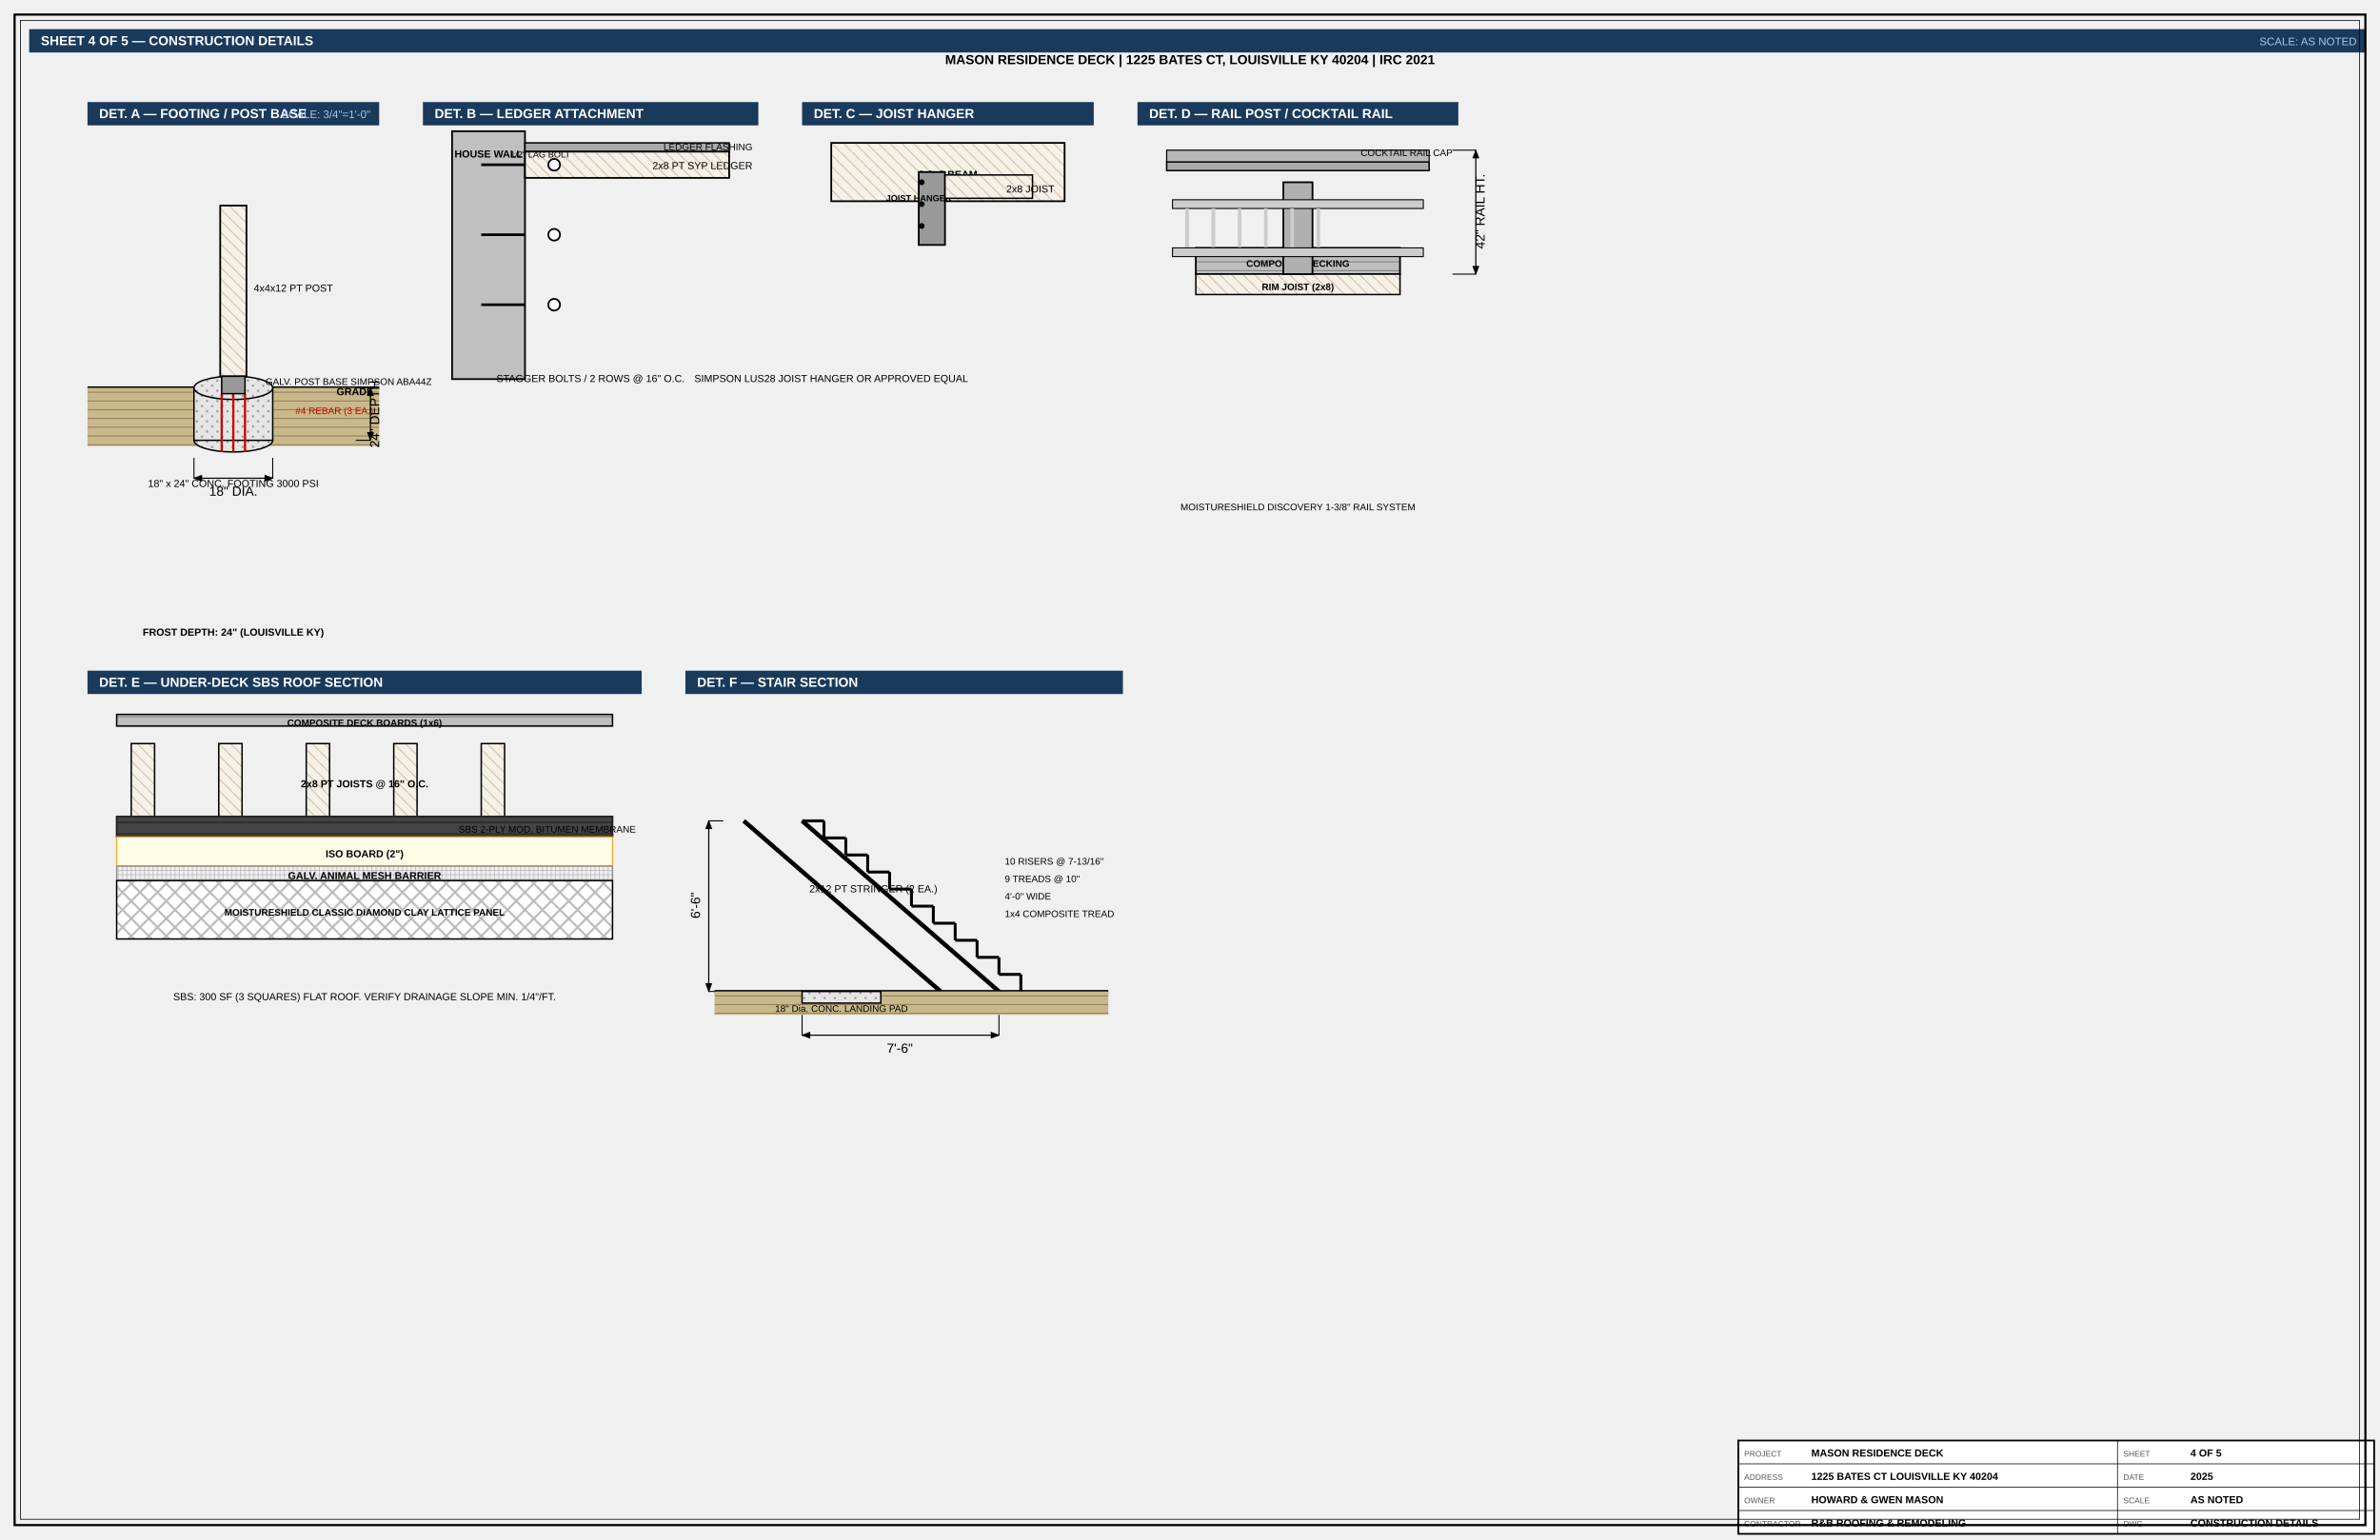
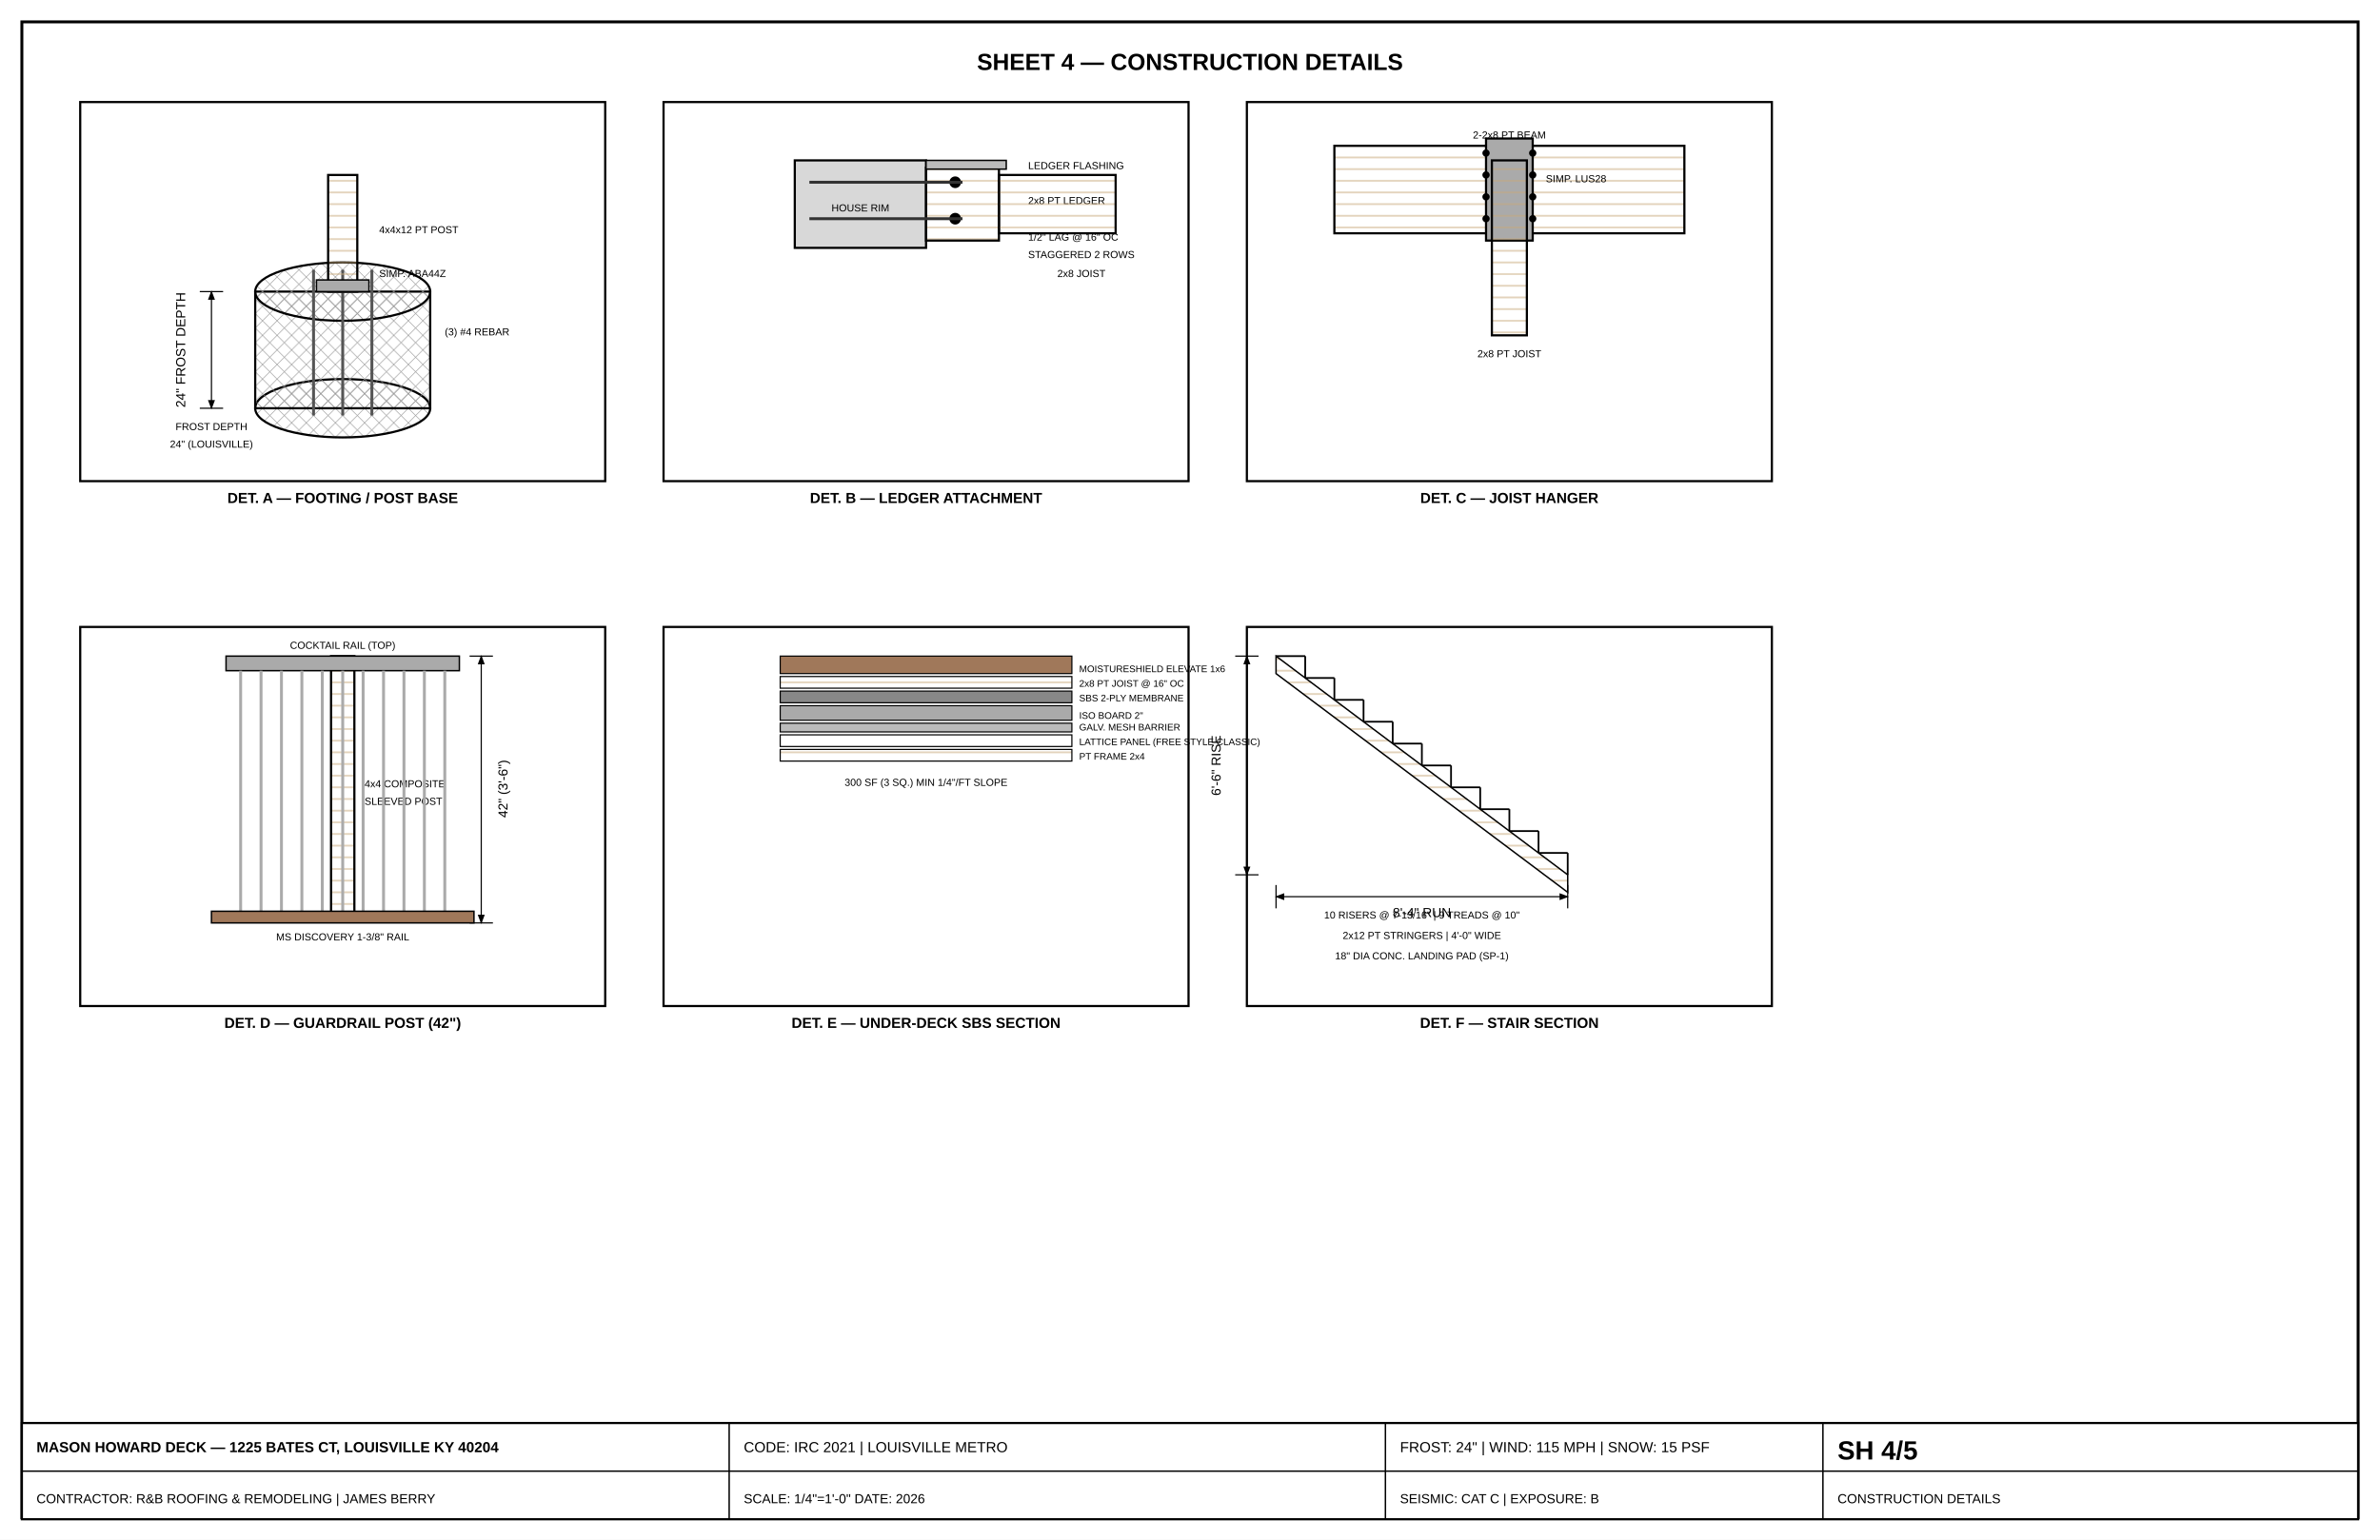
- <svg xmlns="http://www.w3.org/2000/svg" viewBox="0 0 1632 1056" width="1632" height="1056" style="background:white;border:1px solid #ccc;display:block;margin:20px auto">
+ <svg xmlns="http://www.w3.org/2000/svg" viewBox="0 0 1632 1056" width="1632" height="1056">
  <defs>
+     <pattern id="hwood" width="8" height="8" patternUnits="userSpaceOnUse" patternTransform="rotate(0)">
+       <line x1="0" y1="4" x2="8" y2="4" stroke="#c8a87a" stroke-width="0.6" />
+     </pattern>
+     <pattern id="hconc" width="10" height="10" patternUnits="userSpaceOnUse">
+       <line x1="0" y1="0" x2="10" y2="10" stroke="#999" stroke-width="0.4" />
+       <line x1="10" y1="0" x2="0" y2="10" stroke="#999" stroke-width="0.4" />
+     </pattern>
+     <pattern id="hdeck" width="6" height="6" patternUnits="userSpaceOnUse" patternTransform="rotate(45)">
+       <line x1="0" y1="0" x2="0" y2="6" stroke="#bbb" stroke-width="0.6" />
+     </pattern>
    <marker id="arr" markerWidth="8" markerHeight="6" refX="7" refY="3" orient="auto">
      <path d="M0,0 L8,3 L0,6 Z" fill="black" />
    </marker>
    <marker id="arrl" markerWidth="8" markerHeight="6" refX="1" refY="3" orient="auto">
      <path d="M8,0 L0,3 L8,6 Z" fill="black" />
    </marker>
-     <pattern id="hwood" x="0" y="0" width="8" height="8" patternUnits="userSpaceOnUse">
-       <rect width="8" height="8" fill="#f5f0e8" />
-       <line x1="0" y1="0" x2="8" y2="8" stroke="#c8b89a" stroke-width="0.6" />
-     </pattern>
-     <pattern id="hconc" x="0" y="0" width="7" height="7" patternUnits="userSpaceOnUse">
-       <rect width="7" height="7" fill="#e5e5e5" />
-       <circle cx="2" cy="2" r="0.8" fill="#999" />
-       <circle cx="5.5" cy="5.5" r="0.8" fill="#999" />
-     </pattern>
-     <pattern id="hearth" x="0" y="0" width="10" height="6" patternUnits="userSpaceOnUse">
-       <rect width="10" height="6" fill="#c8b88a" />
-       <line x1="0" y1="5" x2="10" y2="5" stroke="#9a8060" stroke-width="0.7" />
-     </pattern>
-     <pattern id="hcomp" x="0" y="0" width="6" height="6" patternUnits="userSpaceOnUse">
-       <rect width="6" height="6" fill="#d0d0d0" />
-       <rect x="0" y="0" width="6" height="5.2" fill="#bebebe" />
-       <rect x="0" y="5.2" width="6" height="0.8" fill="#888" />
-     </pattern>
-     <pattern id="hlatt" x="0" y="0" width="12" height="12" patternUnits="userSpaceOnUse">
-       <rect width="12" height="12" fill="white" />
-       <line x1="0" y1="0" x2="12" y2="12" stroke="#bbb" stroke-width="1.4" />
-       <line x1="12" y1="0" x2="0" y2="12" stroke="#bbb" stroke-width="1.4" />
-     </pattern>
-     <pattern id="hsbs" x="0" y="0" width="8" height="8" patternUnits="userSpaceOnUse">
-       <rect width="8" height="8" fill="#444" />
-       <line x1="0" y1="4" x2="8" y2="4" stroke="#222" stroke-width="0.8" />
-     </pattern>
-     <pattern id="hmesh" x="0" y="0" width="6" height="6" patternUnits="userSpaceOnUse">
-       <rect width="6" height="6" fill="none" stroke="#aaa" stroke-width="0.4" />
-       <line x1="3" y1="0" x2="3" y2="6" stroke="#aaa" stroke-width="0.4" />
-       <line x1="0" y1="3" x2="6" y2="3" stroke="#aaa" stroke-width="0.4" />
-     </pattern>
-     <pattern id="yfill" x="0" y="0" width="8" height="8" patternUnits="userSpaceOnUse">
-       <rect width="8" height="8" fill="#fffde7" />
-     </pattern>
  </defs>
-   <rect x="20" y="20" width="1602" height="16" fill="#1a3a5c" />
-   <text x="28" y="31" font-family="Arial" font-size="9" font-weight="bold" fill="white">SHEET 4 OF 5 — CONSTRUCTION DETAILS</text>
-   <text x="1616" y="31" font-family="Arial" font-size="7.5" fill="#aec6e8" text-anchor="end">SCALE: AS NOTED</text>
-   <text x="816" y="44" font-family="Arial" font-size="9" font-weight="bold" text-anchor="middle" fill="black">MASON RESIDENCE DECK  |  1225 BATES CT, LOUISVILLE KY 40204  |  IRC 2021</text>
-   <rect x="60" y="70" width="200" height="16" fill="#1a3a5c" />
-   <text x="68" y="81" font-family="Arial" font-size="9" font-weight="bold" fill="white">DET. A — FOOTING / POST BASE</text>
-   <text x="254" y="81" font-family="Arial" font-size="7.5" fill="#aec6e8" text-anchor="end">SCALE: 3/4"=1'-0"</text>
-   <line x1="60" y1="266" x2="260" y2="266" stroke="black" stroke-width="2" />
-   <rect x="60" y="266" width="200" height="40" fill="url(#hearth)" />
-   <text x="256" y="271" font-family="Arial" font-size="7" font-weight="bold" text-anchor="end" fill="black">GRADE</text>
-   <ellipse cx="160" cy="302" rx="27" ry="8" fill="url(#hconc)" stroke="black" stroke-width="1" />
-   <rect x="133" y="266" width="54" height="36" fill="url(#hconc)" stroke="black" stroke-width="1" />
-   <ellipse cx="160" cy="266" rx="27" ry="8" fill="url(#hconc)" stroke="black" stroke-width="1" />
-   <line x1="152" y1="270" x2="152" y2="310" stroke="#c00" stroke-width="1.5" />
-   <line x1="160" y1="270" x2="160" y2="310" stroke="#c00" stroke-width="1.5" />
-   <line x1="168" y1="270" x2="168" y2="310" stroke="#c00" stroke-width="1.5" />
-   <text x="256" y="284" font-family="Arial" font-size="6.5" text-anchor="end" fill="#c00">#4 REBAR (3 EA.)</text>
-   <line x1="133" y1="314" x2="133" y2="328" stroke="black" stroke-width="0.7" />
-   <line x1="187" y1="314" x2="187" y2="328" stroke="black" stroke-width="0.7" />
-   <line x1="133" y1="328" x2="187" y2="328" stroke="black" stroke-width="0.8" marker-start="url(#arrl)" marker-end="url(#arr)" />
-   <text x="160" y="340" font-family="Arial" font-size="9" text-anchor="middle" fill="black">18" DIA.</text>
-   <line x1="244" y1="266" x2="254" y2="266" stroke="black" stroke-width="0.7" />
-   <line x1="244" y1="302" x2="254" y2="302" stroke="black" stroke-width="0.7" />
-   <line x1="254" y1="266" x2="254" y2="302" stroke="black" stroke-width="0.8" marker-start="url(#arrl)" marker-end="url(#arr)" />
-   <text x="260" y="284" font-family="Arial" font-size="9" text-anchor="middle" fill="black" transform="rotate(-90 260 284)">24" DEPTH</text>
-   <rect x="152" y="258" width="16" height="12" fill="#999" stroke="black" stroke-width="1" />
-   <text x="182" y="264" font-family="Arial" font-size="6.5" text-anchor="start" fill="black">GALV. POST BASE SIMPSON ABA44Z</text>
-   <rect x="151" y="141" width="18" height="117" fill="url(#hwood)" stroke="black" stroke-width="1.2" />
-   <text x="174" y="200" font-family="Arial" font-size="7" text-anchor="start" fill="black">4x4x12 PT POST</text>
-   <text x="160" y="334" font-family="Arial" font-size="7" text-anchor="middle" fill="black">18" x 24" CONC. FOOTING 3000 PSI</text>
-   <text x="160" y="436" font-family="Arial" font-size="7" font-weight="bold" text-anchor="middle" fill="black">FROST DEPTH: 24" (LOUISVILLE KY)</text>
-   <rect x="290" y="70" width="230" height="16" fill="#1a3a5c" />
-   <text x="298" y="81" font-family="Arial" font-size="9" font-weight="bold" fill="white">DET. B — LEDGER ATTACHMENT</text>
-   <rect x="310" y="90" width="50" height="170" fill="#c0c0c0" stroke="black" stroke-width="1.2" />
-   <text x="335" y="108" font-family="Arial" font-size="7" font-weight="bold" text-anchor="middle" fill="black">HOUSE WALL</text>
-   <rect x="360" y="98" width="140" height="6" fill="#aaa" stroke="black" stroke-width="1" />
-   <text x="516" y="103" font-family="Arial" font-size="6.5" text-anchor="end" fill="black">LEDGER FLASHING</text>
-   <rect x="360" y="104" width="140" height="18" fill="url(#hwood)" stroke="black" stroke-width="1.2" />
-   <text x="516" y="116" font-family="Arial" font-size="7" text-anchor="end" fill="black">2x8 PT SYP LEDGER</text>
-   <circle cx="380" cy="113" r="4" fill="white" stroke="black" stroke-width="1.2" />
-   <line x1="330" y1="113" x2="360" y2="113" stroke="black" stroke-width="1.8" />
-   <text x="350" y="108" font-family="Arial" font-size="6" text-anchor="start" fill="black">1/2" LAG BOLT</text>
-   <circle cx="380" cy="161" r="4" fill="white" stroke="black" stroke-width="1.2" />
-   <line x1="330" y1="161" x2="360" y2="161" stroke="black" stroke-width="1.8" />
-   <circle cx="380" cy="209" r="4" fill="white" stroke="black" stroke-width="1.2" />
-   <line x1="330" y1="209" x2="360" y2="209" stroke="black" stroke-width="1.8" />
-   <text x="405" y="262" font-family="Arial" font-size="7" text-anchor="middle" fill="black">STAGGER BOLTS / 2 ROWS @ 16" O.C.</text>
-   <rect x="550" y="70" width="200" height="16" fill="#1a3a5c" />
-   <text x="558" y="81" font-family="Arial" font-size="9" font-weight="bold" fill="white">DET. C — JOIST HANGER</text>
-   <rect x="570" y="98" width="160" height="40" fill="url(#hwood)" stroke="black" stroke-width="1.2" />
-   <text x="650" y="122" font-family="Arial" font-size="7" font-weight="bold" text-anchor="middle" fill="black">2-2x8 BEAM</text>
-   <rect x="630" y="118" width="18" height="50" fill="#999" stroke="black" stroke-width="1.2" />
-   <text x="630" y="138" font-family="Arial" font-size="6" font-weight="bold" text-anchor="middle" fill="black">JOIST HANGER</text>
-   <rect x="648" y="120" width="60" height="16" fill="url(#hwood)" stroke="black" stroke-width="1" />
-   <text x="690" y="132" font-family="Arial" font-size="7" text-anchor="start" fill="black">2x8 JOIST</text>
-   <circle cx="632" cy="125" r="2" fill="black" />
-   <circle cx="632" cy="140" r="2" fill="black" />
-   <circle cx="632" cy="155" r="2" fill="black" />
-   <text x="570" y="262" font-family="Arial" font-size="7" text-anchor="middle" fill="black">SIMPSON LUS28 JOIST HANGER OR APPROVED EQUAL</text>
-   <rect x="780" y="70" width="220" height="16" fill="#1a3a5c" />
-   <text x="788" y="81" font-family="Arial" font-size="9" font-weight="bold" fill="white">DET. D — RAIL POST / COCKTAIL RAIL</text>
-   <rect x="820" y="170" width="140" height="18" fill="url(#hcomp)" stroke="black" stroke-width="1.2" />
-   <text x="890" y="183" font-family="Arial" font-size="6.5" font-weight="bold" text-anchor="middle" fill="black">COMPOSITE DECKING</text>
-   <rect x="820" y="188" width="140" height="14" fill="url(#hwood)" stroke="black" stroke-width="1" />
-   <text x="890" y="199" font-family="Arial" font-size="6.5" font-weight="bold" text-anchor="middle" fill="black">RIM JOIST (2x8)</text>
-   <rect x="880" y="125" width="20" height="63" fill="#b0b0b0" stroke="black" stroke-width="1.2" />
-   <rect x="800" y="111" width="180" height="6" fill="#aaa" stroke="black" stroke-width="1" />
-   <rect x="800" y="103" width="180" height="8" fill="#b8b8b8" stroke="black" stroke-width="0.8" />
-   <text x="996" y="107" font-family="Arial" font-size="6.5" text-anchor="end" fill="black">COCKTAIL RAIL CAP</text>
-   <rect x="804" y="137" width="172" height="6" fill="#ccc" stroke="black" stroke-width="0.7" />
-   <line x1="814" y1="143" x2="814" y2="170" stroke="#ccc" stroke-width="2.5" />
-   <line x1="832" y1="143" x2="832" y2="170" stroke="#ccc" stroke-width="2.5" />
-   <line x1="850" y1="143" x2="850" y2="170" stroke="#ccc" stroke-width="2.5" />
-   <line x1="868" y1="143" x2="868" y2="170" stroke="#ccc" stroke-width="2.5" />
-   <line x1="886" y1="143" x2="886" y2="170" stroke="#ccc" stroke-width="2.5" />
-   <line x1="904" y1="143" x2="904" y2="170" stroke="#ccc" stroke-width="2.5" />
-   <rect x="804" y="170" width="172" height="6" fill="#ccc" stroke="black" stroke-width="0.7" />
-   <line x1="996" y1="103" x2="1012" y2="103" stroke="black" stroke-width="0.7" />
-   <line x1="996" y1="188" x2="1012" y2="188" stroke="black" stroke-width="0.7" />
-   <line x1="1012" y1="103" x2="1012" y2="188" stroke="black" stroke-width="0.8" marker-start="url(#arrl)" marker-end="url(#arr)" />
-   <text x="1018" y="145" font-family="Arial" font-size="9" text-anchor="middle" fill="black" transform="rotate(-90 1018 145)">42" RAIL HT.</text>
-   <text x="890" y="350" font-family="Arial" font-size="6.5" text-anchor="middle" fill="black">MOISTURESHIELD DISCOVERY 1-3/8" RAIL SYSTEM</text>
-   <rect x="60" y="460" width="380" height="16" fill="#1a3a5c" />
-   <text x="68" y="471" font-family="Arial" font-size="9" font-weight="bold" fill="white">DET. E — UNDER-DECK SBS ROOF SECTION</text>
-   <rect x="90" y="510" width="16" height="50" fill="url(#hwood)" stroke="black" stroke-width="1" />
-   <rect x="150" y="510" width="16" height="50" fill="url(#hwood)" stroke="black" stroke-width="1" />
-   <rect x="210" y="510" width="16" height="50" fill="url(#hwood)" stroke="black" stroke-width="1" />
-   <rect x="270" y="510" width="16" height="50" fill="url(#hwood)" stroke="black" stroke-width="1" />
-   <rect x="330" y="510" width="16" height="50" fill="url(#hwood)" stroke="black" stroke-width="1" />
-   <text x="250" y="540" font-family="Arial" font-size="7" font-weight="bold" text-anchor="middle" fill="black">2x8 PT JOISTS @ 16" O.C.</text>
-   <rect x="80" y="560" width="340" height="14" fill="url(#hsbs)" stroke="#222" stroke-width="1.2" />
-   <text x="436" y="571" font-family="Arial" font-size="6.5" text-anchor="end" fill="black">SBS 2-PLY MOD. BITUMEN MEMBRANE</text>
-   <rect x="80" y="574" width="340" height="20" fill="#fffde7" stroke="#f9a825" stroke-width="0.8" />
-   <text x="250" y="588" font-family="Arial" font-size="7" font-weight="bold" text-anchor="middle" fill="black">ISO BOARD (2")</text>
-   <rect x="80" y="490" width="340" height="8" fill="url(#hcomp)" stroke="black" stroke-width="1" />
-   <text x="250" y="498" font-family="Arial" font-size="6.5" font-weight="bold" text-anchor="middle" fill="black">COMPOSITE DECK BOARDS (1x6)</text>
-   <rect x="80" y="594" width="340" height="10" fill="url(#hmesh)" stroke="#888" stroke-width="0.8" />
-   <text x="250" y="603" font-family="Arial" font-size="7" font-weight="bold" text-anchor="middle" fill="black">GALV. ANIMAL MESH BARRIER</text>
-   <rect x="80" y="604" width="340" height="40" fill="url(#hlatt)" stroke="black" stroke-width="1" />
-   <text x="250" y="628" font-family="Arial" font-size="6.5" font-weight="bold" text-anchor="middle" fill="black">MOISTURESHIELD CLASSIC DIAMOND CLAY LATTICE PANEL</text>
-   <text x="250" y="686" font-family="Arial" font-size="7" text-anchor="middle" fill="black">SBS: 300 SF (3 SQUARES) FLAT ROOF. VERIFY DRAINAGE SLOPE MIN. 1/4"/FT.</text>
-   <rect x="470" y="460" width="300" height="16" fill="#1a3a5c" />
-   <text x="478" y="471" font-family="Arial" font-size="9" font-weight="bold" fill="white">DET. F — STAIR SECTION</text>
-   <line x1="510" y1="563" x2="645" y2="680" stroke="black" stroke-width="3" />
-   <line x1="550" y1="563" x2="685" y2="680" stroke="black" stroke-width="3" />
-   <text x="555" y="612" font-family="Arial" font-size="7" text-anchor="start" fill="black">2x12 PT STRINGER (2 EA.)</text>
-   <line x1="550" y1="563" x2="565" y2="563" stroke="black" stroke-width="2" />
-   <line x1="565" y1="563" x2="565" y2="574.7" stroke="black" stroke-width="2" />
-   <line x1="565" y1="574.7" x2="580" y2="574.7" stroke="black" stroke-width="2" />
-   <line x1="580" y1="574.7" x2="580" y2="586.4" stroke="black" stroke-width="2" />
-   <line x1="580" y1="586.4" x2="595" y2="586.4" stroke="black" stroke-width="2" />
-   <line x1="595" y1="586.4" x2="595" y2="598.1" stroke="black" stroke-width="2" />
-   <line x1="595" y1="598.1" x2="610" y2="598.1" stroke="black" stroke-width="2" />
-   <line x1="610" y1="598.1" x2="610" y2="609.8" stroke="black" stroke-width="2" />
-   <line x1="610" y1="609.8" x2="625" y2="609.8" stroke="black" stroke-width="2" />
-   <line x1="625" y1="609.8" x2="625" y2="621.5" stroke="black" stroke-width="2" />
-   <line x1="625" y1="621.5" x2="640" y2="621.5" stroke="black" stroke-width="2" />
-   <line x1="640" y1="621.5" x2="640" y2="633.2" stroke="black" stroke-width="2" />
-   <line x1="640" y1="633.2" x2="655" y2="633.2" stroke="black" stroke-width="2" />
-   <line x1="655" y1="633.2" x2="655" y2="644.9" stroke="black" stroke-width="2" />
-   <line x1="655" y1="644.9" x2="670" y2="644.9" stroke="black" stroke-width="2" />
-   <line x1="670" y1="644.9" x2="670" y2="656.6" stroke="black" stroke-width="2" />
-   <line x1="670" y1="656.6" x2="685" y2="656.6" stroke="black" stroke-width="2" />
-   <line x1="685" y1="656.6" x2="685" y2="668.3" stroke="black" stroke-width="2" />
-   <line x1="685" y1="668.3" x2="700" y2="668.3" stroke="black" stroke-width="2" />
-   <line x1="700" y1="668.3" x2="700" y2="680" stroke="black" stroke-width="2" />
-   <line x1="496" y1="563" x2="486" y2="563" stroke="black" stroke-width="0.7" />
-   <line x1="496" y1="680" x2="486" y2="680" stroke="black" stroke-width="0.7" />
-   <line x1="486" y1="563" x2="486" y2="680" stroke="black" stroke-width="0.8" marker-start="url(#arrl)" marker-end="url(#arr)" />
-   <text x="480" y="621" font-family="Arial" font-size="9" text-anchor="middle" fill="black" transform="rotate(-90 480 621)">6'-6"</text>
-   <line x1="550" y1="696" x2="550" y2="710" stroke="black" stroke-width="0.7" />
-   <line x1="685" y1="696" x2="685" y2="710" stroke="black" stroke-width="0.7" />
-   <line x1="550" y1="710" x2="685" y2="710" stroke="black" stroke-width="0.8" marker-start="url(#arrl)" marker-end="url(#arr)" />
-   <text x="617" y="722" font-family="Arial" font-size="9" text-anchor="middle" fill="black">7'-6"</text>
-   <text x="689" y="593" font-family="Arial" font-size="6.5" text-anchor="start" fill="black">10 RISERS @ 7-13/16"</text>
-   <text x="689" y="605" font-family="Arial" font-size="6.5" text-anchor="start" fill="black">9 TREADS @ 10"</text>
-   <text x="689" y="617" font-family="Arial" font-size="6.5" text-anchor="start" fill="black">4'-0" WIDE</text>
-   <text x="689" y="629" font-family="Arial" font-size="6.5" text-anchor="start" fill="black">1x4 COMPOSITE TREAD</text>
-   <line x1="490" y1="680" x2="760" y2="680" stroke="black" stroke-width="2" />
-   <rect x="490" y="680" width="270" height="16" fill="url(#hearth)" />
-   <rect x="550" y="680" width="54" height="8" fill="url(#hconc)" stroke="black" stroke-width="1" />
-   <text x="577" y="694" font-family="Arial" font-size="6.5" text-anchor="middle" fill="black">18" Dia. CONC. LANDING PAD</text>
-   <rect x="1192" y="988" width="436" height="64" fill="white" stroke="black" stroke-width="1.2" />
-   <line x1="1192" y1="1004" x2="1628" y2="1004" stroke="black" stroke-width="0.5" />
-   <line x1="1192" y1="1020" x2="1628" y2="1020" stroke="black" stroke-width="0.5" />
-   <line x1="1192" y1="1036" x2="1628" y2="1036" stroke="black" stroke-width="0.5" />
-   <line x1="1452" y1="988" x2="1452" y2="1052" stroke="black" stroke-width="0.5" />
-   <text x="1196" y="999" font-family="Arial" font-size="5.5" fill="#555">PROJECT</text>
-   <text x="1242" y="999" font-family="Arial" font-size="7" font-weight="bold" fill="black">MASON RESIDENCE DECK</text>
-   <text x="1456" y="999" font-family="Arial" font-size="5.5" fill="#555">SHEET</text>
-   <text x="1502" y="999" font-family="Arial" font-size="7" font-weight="bold" fill="black">4 OF 5</text>
-   <text x="1196" y="1015" font-family="Arial" font-size="5.5" fill="#555">ADDRESS</text>
-   <text x="1242" y="1015" font-family="Arial" font-size="7" font-weight="bold" fill="black">1225 BATES CT  LOUISVILLE KY 40204</text>
-   <text x="1456" y="1015" font-family="Arial" font-size="5.5" fill="#555">DATE</text>
-   <text x="1502" y="1015" font-family="Arial" font-size="7" font-weight="bold" fill="black">2025</text>
-   <text x="1196" y="1031" font-family="Arial" font-size="5.5" fill="#555">OWNER</text>
-   <text x="1242" y="1031" font-family="Arial" font-size="7" font-weight="bold" fill="black">HOWARD &amp; GWEN MASON</text>
-   <text x="1456" y="1031" font-family="Arial" font-size="5.5" fill="#555">SCALE</text>
-   <text x="1502" y="1031" font-family="Arial" font-size="7" font-weight="bold" fill="black">AS NOTED</text>
-   <text x="1196" y="1047" font-family="Arial" font-size="5.5" fill="#555">CONTRACTOR</text>
-   <text x="1242" y="1047" font-family="Arial" font-size="7" font-weight="bold" fill="black">R&amp;B ROOFING &amp; REMODELING</text>
-   <text x="1456" y="1047" font-family="Arial" font-size="5.5" fill="#555">DWG</text>
-   <text x="1502" y="1047" font-family="Arial" font-size="7" font-weight="bold" fill="black">CONSTRUCTION DETAILS</text>
-   <rect x="10" y="10" width="1612" height="1036" fill="none" stroke="black" stroke-width="1.5" />
-   <rect x="14" y="14" width="1604" height="1028" fill="none" stroke="black" stroke-width="0.5" />
+   <rect width="1632" height="1056" fill="white" />
+   <rect x="15" y="15" width="1602" height="1026" fill="none" stroke="black" stroke-width="2" />
+   <text x="816" y="48" font-size="16" font-family="Arial" font-weight="bold" text-anchor="middle">SHEET 4 — CONSTRUCTION DETAILS</text>
+   <rect x="55" y="70" width="360" height="260" fill="white" stroke="black" stroke-width="1.5" />
+   <text x="235" y="345" font-size="10" font-family="Arial" font-weight="bold" text-anchor="middle">DET. A — FOOTING / POST BASE</text>
+   <rect x="455" y="70" width="360" height="260" fill="white" stroke="black" stroke-width="1.5" />
+   <text x="635" y="345" font-size="10" font-family="Arial" font-weight="bold" text-anchor="middle">DET. B — LEDGER ATTACHMENT</text>
+   <rect x="855" y="70" width="360" height="260" fill="white" stroke="black" stroke-width="1.5" />
+   <text x="1035" y="345" font-size="10" font-family="Arial" font-weight="bold" text-anchor="middle">DET. C — JOIST HANGER</text>
+   <rect x="55" y="430" width="360" height="260" fill="white" stroke="black" stroke-width="1.5" />
+   <text x="235" y="705" font-size="10" font-family="Arial" font-weight="bold" text-anchor="middle">DET. D — GUARDRAIL POST (42")</text>
+   <rect x="455" y="430" width="360" height="260" fill="white" stroke="black" stroke-width="1.5" />
+   <text x="635" y="705" font-size="10" font-family="Arial" font-weight="bold" text-anchor="middle">DET. E — UNDER-DECK SBS SECTION</text>
+   <rect x="855" y="430" width="360" height="260" fill="white" stroke="black" stroke-width="1.5" />
+   <text x="1035" y="705" font-size="10" font-family="Arial" font-weight="bold" text-anchor="middle">DET. F — STAIR SECTION</text>
+   <ellipse cx="235" cy="280" rx="60" ry="20" fill="url(#hconc)" stroke="black" stroke-width="1.5" />
+   <rect x="175" y="200" width="120" height="80" fill="url(#hconc)" stroke="black" stroke-width="1.5" />
+   <ellipse cx="235" cy="200" rx="60" ry="20" fill="url(#hconc)" stroke="black" stroke-width="1.5" />
+   <line x1="215" y1="185" x2="215" y2="285" stroke="#555" stroke-width="2" />
+   <line x1="235" y1="185" x2="235" y2="285" stroke="#555" stroke-width="2" />
+   <line x1="255" y1="185" x2="255" y2="285" stroke="#555" stroke-width="2" />
+   <text x="305" y="230" font-size="7" font-family="Arial">(3) #4 REBAR</text>
+   <rect x="225" y="120" width="20" height="80" fill="url(#hwood)" stroke="black" stroke-width="1.5" />
+   <rect x="217" y="192" width="36" height="8" fill="#aaa" stroke="black" stroke-width="1" />
+   <text x="260" y="160" font-size="7" font-family="Arial">4x4x12 PT POST</text>
+   <text x="260" y="190" font-size="7" font-family="Arial">SIMP. ABA44Z</text>
+   <line x1="145" y1="200" x2="145" y2="280" stroke="black" stroke-width="0.8" marker-start="url(#arrl)" marker-end="url(#arr)" />
+   <line x1="137" y1="200" x2="153" y2="200" stroke="black" stroke-width="0.8" />
+   <line x1="137" y1="280" x2="153" y2="280" stroke="black" stroke-width="0.8" />
+   <text x="127" y="240" font-size="9" font-family="Arial" text-anchor="middle" transform="rotate(-90 127 240)" fill="black">24" FROST DEPTH</text>
+   <text x="145" y="295" font-size="7" font-family="Arial" text-anchor="middle">FROST DEPTH</text>
+   <text x="145" y="307" font-size="7" font-family="Arial" text-anchor="middle">24" (LOUISVILLE)</text>
+   <rect x="545" y="110" width="90" height="60" fill="#d8d8d8" stroke="black" stroke-width="1.5" />
+   <text x="590" y="145" font-size="7" font-family="Arial" text-anchor="middle">HOUSE RIM</text>
+   <rect x="635" y="115" width="50" height="50" fill="url(#hwood)" stroke="black" stroke-width="1.5" />
+   <text x="705" y="140" font-size="7" font-family="Arial">2x8 PT LEDGER</text>
+   <circle cx="655" cy="125" r="4" fill="black" />
+   <line x1="555" y1="125" x2="660" y2="125" stroke="#333" stroke-width="2" />
+   <circle cx="655" cy="150" r="4" fill="black" />
+   <line x1="555" y1="150" x2="660" y2="150" stroke="#333" stroke-width="2" />
+   <text x="705" y="165" font-size="7" font-family="Arial">1/2" LAG @ 16" OC</text>
+   <text x="705" y="177" font-size="7" font-family="Arial">STAGGERED 2 ROWS</text>
+   <rect x="635" y="110" width="55" height="6" fill="#bbb" stroke="black" stroke-width="1" />
+   <text x="705" y="116" font-size="7" font-family="Arial">LEDGER FLASHING</text>
+   <rect x="685" y="120" width="80" height="40" fill="url(#hwood)" stroke="black" stroke-width="1.5" />
+   <text x="725" y="190" font-size="7" font-family="Arial">2x8 JOIST</text>
+   <rect x="915" y="100" width="240" height="60" fill="url(#hwood)" stroke="black" stroke-width="1.5" />
+   <text x="1035" y="95" font-size="7" font-family="Arial" text-anchor="middle">2-2x8 PT BEAM</text>
+   <rect x="1019" y="95" width="32" height="70" fill="#aaa" stroke="black" stroke-width="1.5" />
+   <text x="1060" y="125" font-size="7" font-family="Arial">SIMP. LUS28</text>
+   <rect x="1023" y="110" width="24" height="120" fill="url(#hwood)" stroke="black" stroke-width="1.5" />
+   <text x="1035" y="245" font-size="7" font-family="Arial" text-anchor="middle">2x8 PT JOIST</text>
+   <circle cx="1019" cy="105" r="2.5" fill="black" />
+   <circle cx="1051" cy="105" r="2.5" fill="black" />
+   <circle cx="1019" cy="120" r="2.5" fill="black" />
+   <circle cx="1051" cy="120" r="2.5" fill="black" />
+   <circle cx="1019" cy="135" r="2.5" fill="black" />
+   <circle cx="1051" cy="135" r="2.5" fill="black" />
+   <circle cx="1019" cy="150" r="2.5" fill="black" />
+   <circle cx="1051" cy="150" r="2.5" fill="black" />
+   <rect x="227" y="450" width="16" height="180" fill="url(#hwood)" stroke="black" stroke-width="1.5" />
+   <text x="250" y="540" font-size="7" font-family="Arial">4x4 COMPOSITE</text>
+   <text x="250" y="552" font-size="7" font-family="Arial">SLEEVED POST</text>
+   <rect x="155" y="450" width="160" height="10" fill="#aaa" stroke="black" stroke-width="1" />
+   <text x="235" y="445" font-size="7" font-family="Arial" text-anchor="middle">COCKTAIL RAIL (TOP)</text>
+   <line x1="165" y1="460" x2="165" y2="630" stroke="#aaa" stroke-width="2" />
+   <line x1="179" y1="460" x2="179" y2="630" stroke="#aaa" stroke-width="2" />
+   <line x1="193" y1="460" x2="193" y2="630" stroke="#aaa" stroke-width="2" />
+   <line x1="207" y1="460" x2="207" y2="630" stroke="#aaa" stroke-width="2" />
+   <line x1="221" y1="460" x2="221" y2="630" stroke="#aaa" stroke-width="2" />
+   <line x1="235" y1="460" x2="235" y2="630" stroke="#aaa" stroke-width="2" />
+   <line x1="249" y1="460" x2="249" y2="630" stroke="#aaa" stroke-width="2" />
+   <line x1="263" y1="460" x2="263" y2="630" stroke="#aaa" stroke-width="2" />
+   <line x1="277" y1="460" x2="277" y2="630" stroke="#aaa" stroke-width="2" />
+   <line x1="291" y1="460" x2="291" y2="630" stroke="#aaa" stroke-width="2" />
+   <line x1="305" y1="460" x2="305" y2="630" stroke="#aaa" stroke-width="2" />
+   <rect x="145" y="625" width="180" height="8" fill="#a0785a" stroke="black" stroke-width="1" />
+   <line x1="330" y1="633" x2="330" y2="450" stroke="black" stroke-width="0.8" marker-start="url(#arrl)" marker-end="url(#arr)" />
+   <line x1="322" y1="633" x2="338" y2="633" stroke="black" stroke-width="0.8" />
+   <line x1="322" y1="450" x2="338" y2="450" stroke="black" stroke-width="0.8" />
+   <text x="348" y="541" font-size="9" font-family="Arial" text-anchor="middle" transform="rotate(-90 348 541)" fill="black">42" (3'-6")</text>
+   <text x="235" y="645" font-size="7" font-family="Arial" text-anchor="middle">MS DISCOVERY 1-3/8" RAIL</text>
+   <rect x="535" y="450" width="200" height="12" fill="#a0785a" stroke="black" stroke-width="0.8" />
+   <text x="740" y="461" font-size="6.5" font-family="Arial">MOISTURESHIELD ELEVATE 1x6</text>
+   <rect x="535" y="464" width="200" height="8" fill="url(#hwood)" stroke="black" stroke-width="0.8" />
+   <text x="740" y="471" font-size="6.5" font-family="Arial">2x8 PT JOIST @ 16" OC</text>
+   <rect x="535" y="474" width="200" height="8" fill="#888" stroke="black" stroke-width="0.8" />
+   <text x="740" y="481" font-size="6.5" font-family="Arial">SBS 2-PLY MEMBRANE</text>
+   <rect x="535" y="484" width="200" height="10" fill="#aaa" stroke="black" stroke-width="0.8" />
+   <text x="740" y="493" font-size="6.5" font-family="Arial">ISO BOARD 2"</text>
+   <rect x="535" y="496" width="200" height="6" fill="#bbb" stroke="black" stroke-width="0.8" />
+   <text x="740" y="501" font-size="6.5" font-family="Arial">GALV. MESH BARRIER</text>
+   <rect x="535" y="504" width="200" height="8" fill="none" stroke="black" stroke-width="0.8" />
+   <text x="740" y="511" font-size="6.5" font-family="Arial">LATTICE PANEL (FREE STYLE CLASSIC)</text>
+   <rect x="535" y="514" width="200" height="8" fill="url(#hwood)" stroke="black" stroke-width="0.8" />
+   <text x="740" y="521" font-size="6.5" font-family="Arial">PT FRAME 2x4</text>
+   <text x="635" y="539" font-size="7" font-family="Arial" text-anchor="middle">300 SF (3 SQ.) MIN 1/4"/FT SLOPE</text>
+   <line x1="875" y1="450" x2="895" y2="450" stroke="black" stroke-width="1.2" />
+   <line x1="895" y1="450" x2="895" y2="465" stroke="black" stroke-width="1.2" />
+   <line x1="895" y1="465" x2="915" y2="465" stroke="black" stroke-width="1.2" />
+   <line x1="915" y1="465" x2="915" y2="480" stroke="black" stroke-width="1.2" />
+   <line x1="915" y1="480" x2="935" y2="480" stroke="black" stroke-width="1.2" />
+   <line x1="935" y1="480" x2="935" y2="495" stroke="black" stroke-width="1.2" />
+   <line x1="935" y1="495" x2="955" y2="495" stroke="black" stroke-width="1.2" />
+   <line x1="955" y1="495" x2="955" y2="510" stroke="black" stroke-width="1.2" />
+   <line x1="955" y1="510" x2="975" y2="510" stroke="black" stroke-width="1.2" />
+   <line x1="975" y1="510" x2="975" y2="525" stroke="black" stroke-width="1.2" />
+   <line x1="975" y1="525" x2="995" y2="525" stroke="black" stroke-width="1.2" />
+   <line x1="995" y1="525" x2="995" y2="540" stroke="black" stroke-width="1.2" />
+   <line x1="995" y1="540" x2="1015" y2="540" stroke="black" stroke-width="1.2" />
+   <line x1="1015" y1="540" x2="1015" y2="555" stroke="black" stroke-width="1.2" />
+   <line x1="1015" y1="555" x2="1035" y2="555" stroke="black" stroke-width="1.2" />
+   <line x1="1035" y1="555" x2="1035" y2="570" stroke="black" stroke-width="1.2" />
+   <line x1="1035" y1="570" x2="1055" y2="570" stroke="black" stroke-width="1.2" />
+   <line x1="1055" y1="570" x2="1055" y2="585" stroke="black" stroke-width="1.2" />
+   <line x1="1055" y1="585" x2="1075" y2="585" stroke="black" stroke-width="1.2" />
+   <line x1="1075" y1="585" x2="1075" y2="600" stroke="black" stroke-width="1.2" />
+   <polygon points="875,450 1075,600 1075,612 875,462" fill="url(#hwood)" stroke="black" stroke-width="1" />
+   <text x="975" y="630" font-size="7" font-family="Arial" text-anchor="middle">10 RISERS @ 7-13/16"  |  9 TREADS @ 10"</text>
+   <text x="975" y="644" font-size="7" font-family="Arial" text-anchor="middle">2x12 PT STRINGERS  |  4'-0" WIDE</text>
+   <text x="975" y="658" font-size="7" font-family="Arial" text-anchor="middle">18" DIA CONC. LANDING PAD (SP-1)</text>
+   <line x1="855" y1="450" x2="855" y2="600" stroke="black" stroke-width="0.8" marker-start="url(#arrl)" marker-end="url(#arr)" />
+   <line x1="847" y1="450" x2="863" y2="450" stroke="black" stroke-width="0.8" />
+   <line x1="847" y1="600" x2="863" y2="600" stroke="black" stroke-width="0.8" />
+   <text x="837" y="525" font-size="9" font-family="Arial" text-anchor="middle" transform="rotate(-90 837 525)" fill="black">6'-6" RISE</text>
+   <line x1="875" y1="615" x2="1075" y2="615" stroke="black" stroke-width="0.8" marker-start="url(#arrl)" marker-end="url(#arr)" />
+   <line x1="875" y1="607" x2="875" y2="623" stroke="black" stroke-width="0.8" />
+   <line x1="1075" y1="607" x2="1075" y2="623" stroke="black" stroke-width="0.8" />
+   <text x="975" y="629" font-size="9" font-family="Arial" text-anchor="middle" fill="black">8'-4" RUN</text>
+   <rect x="15" y="976" width="1602" height="66" fill="white" stroke="black" stroke-width="1.5" />
+   <line x1="15" y1="1009" x2="1617" y2="1009" stroke="black" stroke-width="1" />
+   <line x1="500" y1="976" x2="500" y2="1042" stroke="black" stroke-width="1" />
+   <line x1="950" y1="976" x2="950" y2="1042" stroke="black" stroke-width="1" />
+   <line x1="1250" y1="976" x2="1250" y2="1042" stroke="black" stroke-width="1" />
+   <text x="25" y="996" font-size="10" font-family="Arial" font-weight="bold">MASON HOWARD DECK — 1225 BATES CT, LOUISVILLE KY 40204</text>
+   <text x="25" y="1031" font-size="9" font-family="Arial">CONTRACTOR: R&amp;B ROOFING &amp; REMODELING | JAMES BERRY</text>
+   <text x="510" y="996" font-size="10" font-family="Arial">CODE: IRC 2021 | LOUISVILLE METRO</text>
+   <text x="510" y="1031" font-size="9" font-family="Arial">SCALE: 1/4"=1'-0"   DATE: 2026</text>
+   <text x="960" y="996" font-size="10" font-family="Arial">FROST: 24" | WIND: 115 MPH | SNOW: 15 PSF</text>
+   <text x="960" y="1031" font-size="9" font-family="Arial">SEISMIC: CAT C | EXPOSURE: B</text>
+   <text x="1260" y="1001" font-size="18" font-family="Arial" font-weight="bold">SH 4/5</text>
+   <text x="1260" y="1031" font-size="9" font-family="Arial">CONSTRUCTION DETAILS</text>
</svg>
